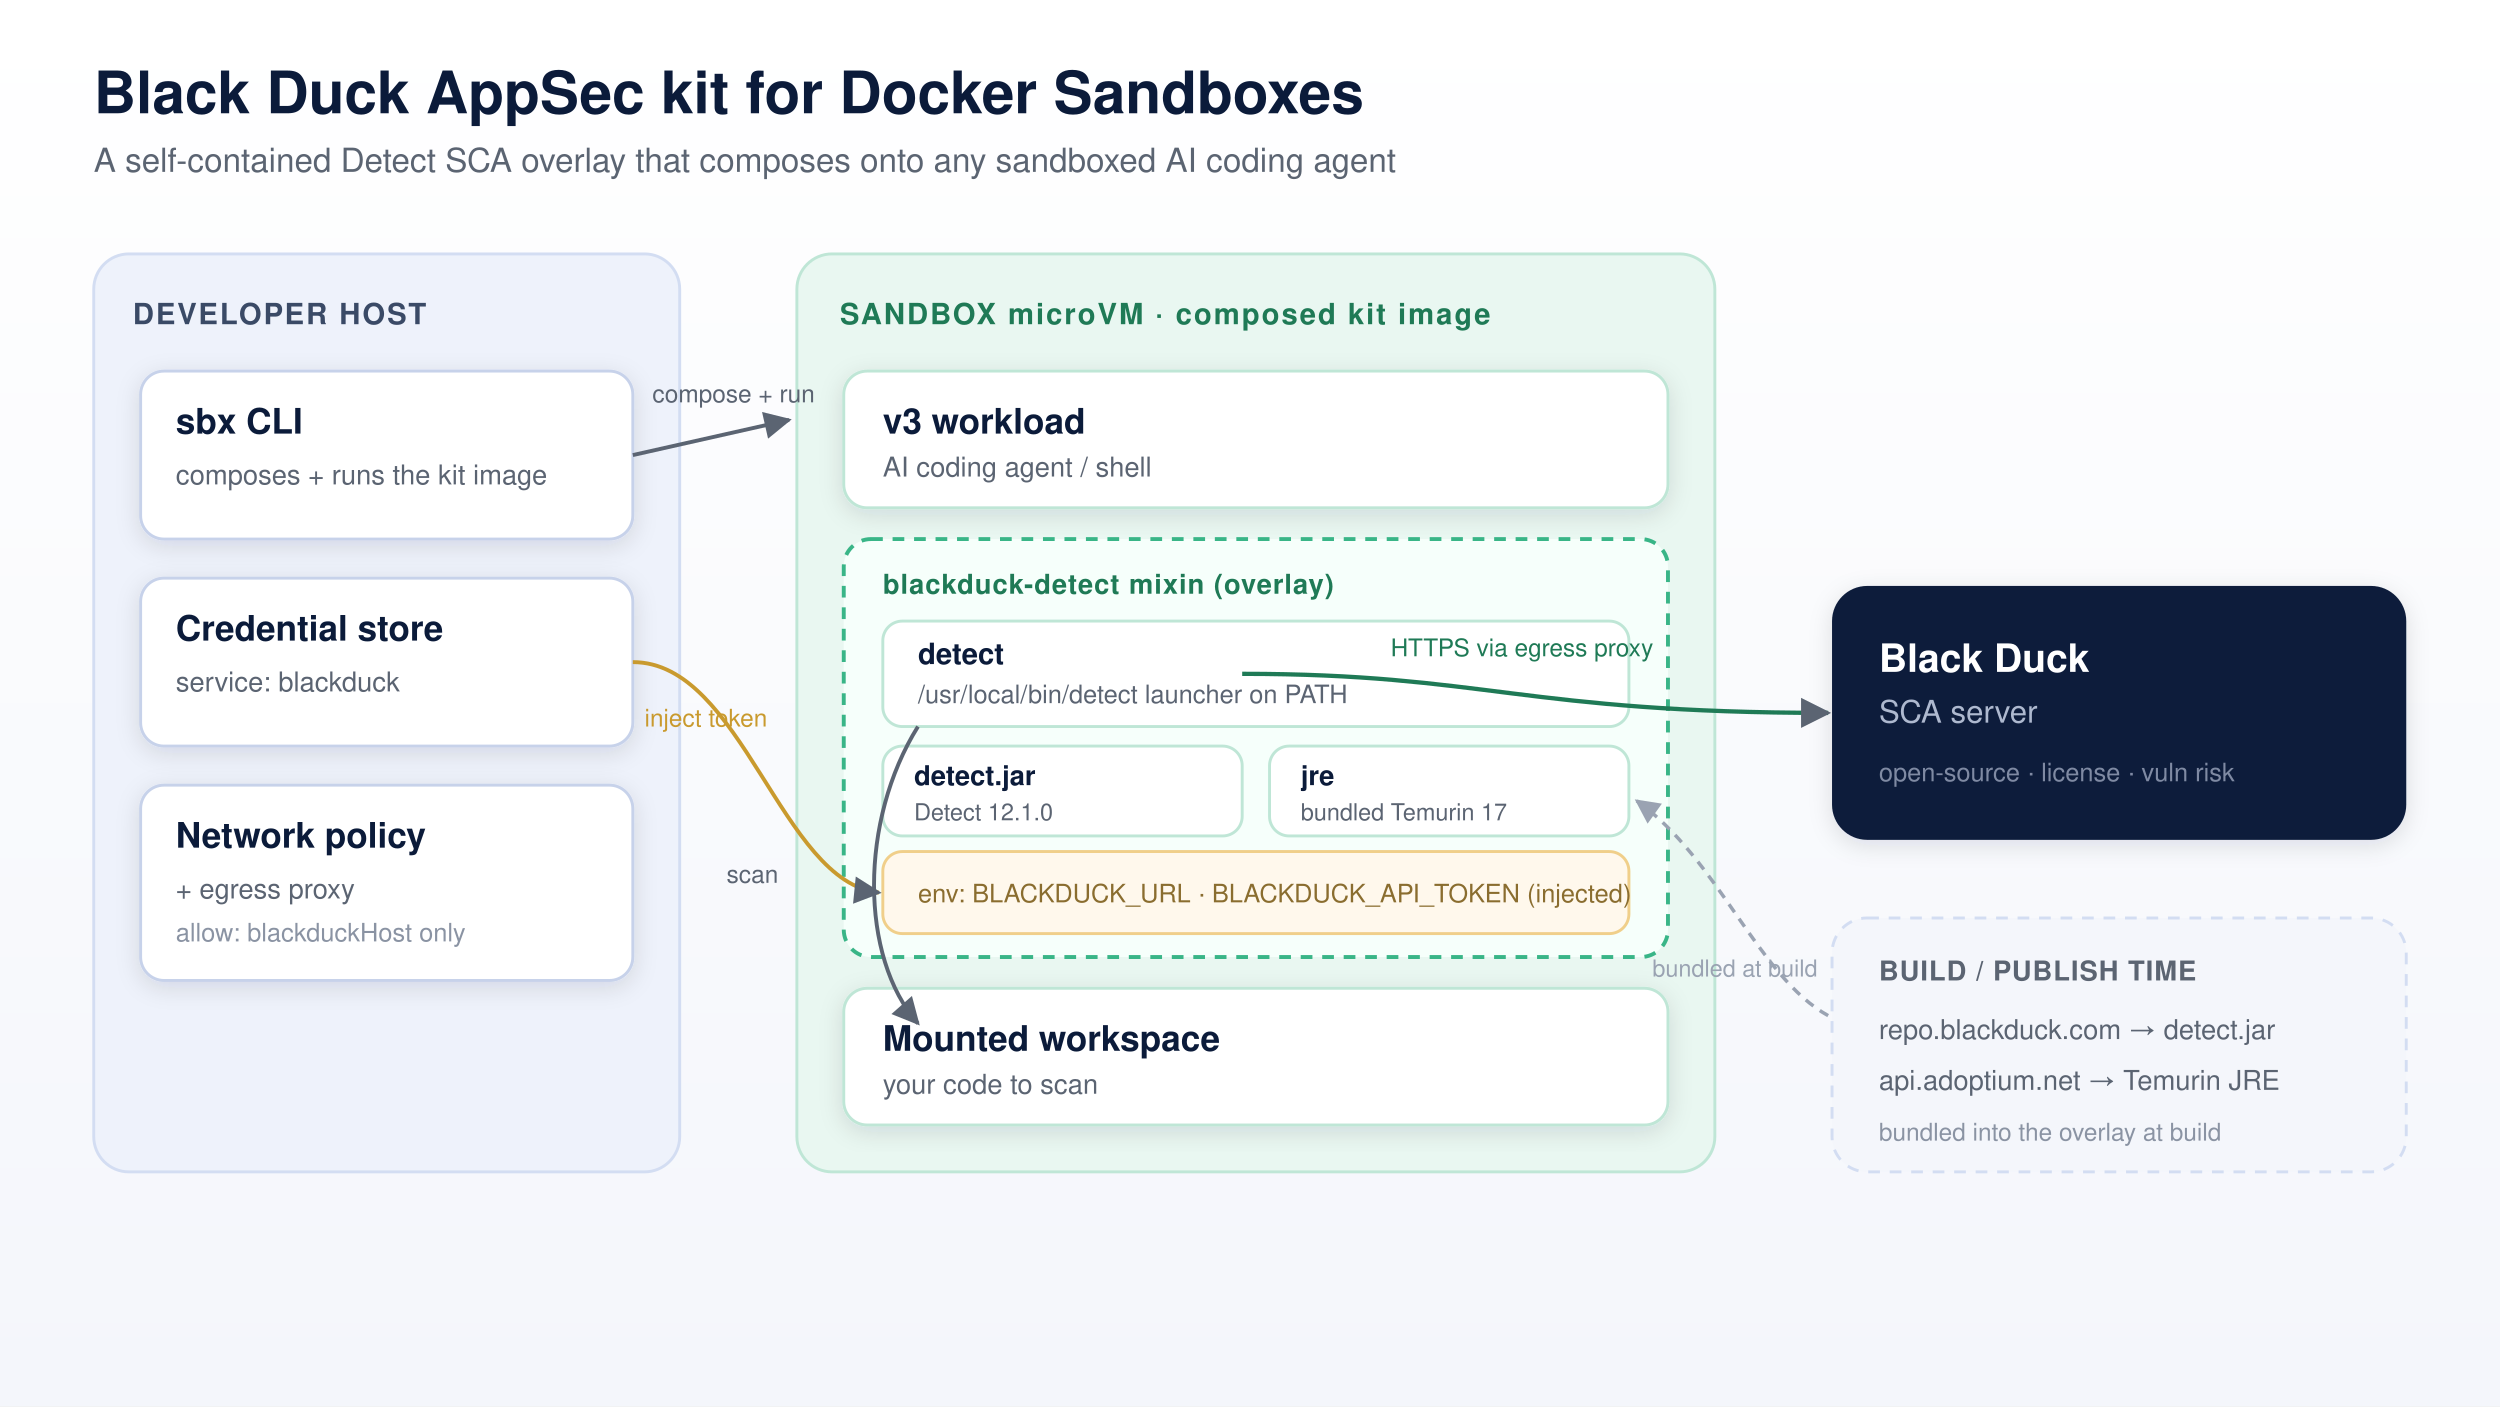
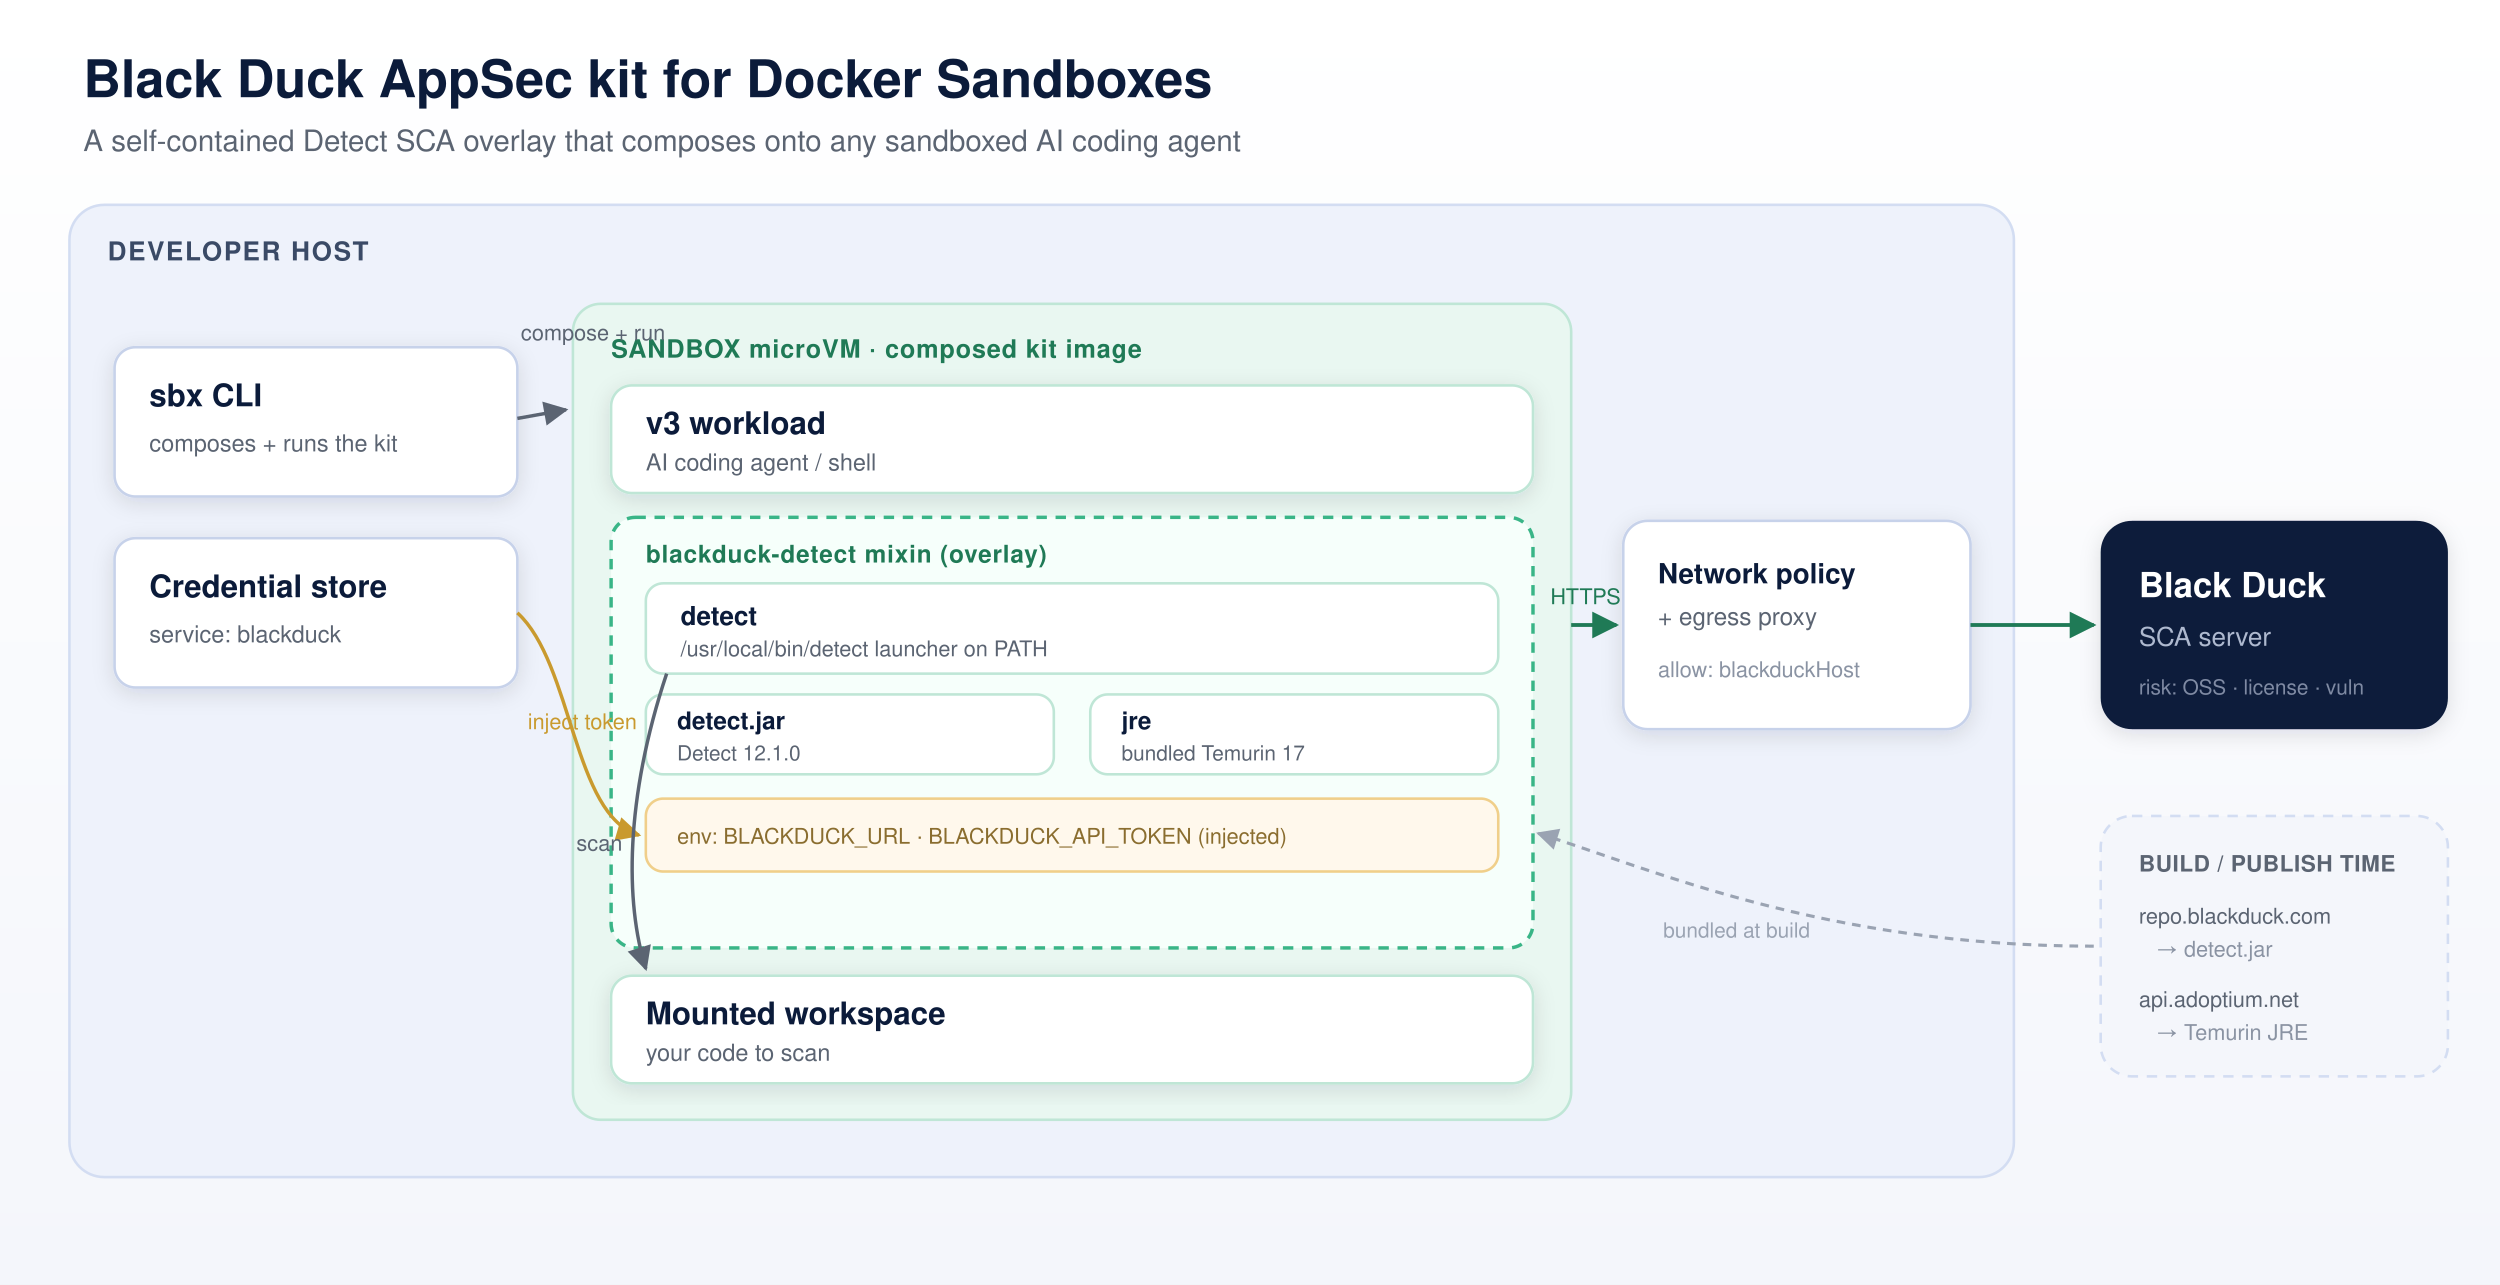
- <svg xmlns="http://www.w3.org/2000/svg" width="1280" height="720" viewBox="0 0 1280 720" font-family="-apple-system, 'Segoe UI', Helvetica, Arial, sans-serif">
+ <svg xmlns="http://www.w3.org/2000/svg" width="1440" height="740" viewBox="0 0 1440 740" font-family="-apple-system, 'Segoe UI', Helvetica, Arial, sans-serif">
  <defs>
    <linearGradient id="bg" x1="0" y1="0" x2="0" y2="1">
      <stop offset="0" stop-color="#ffffff" />
      <stop offset="1" stop-color="#f4f6fb" />
    </linearGradient>
    <filter id="shadow" x="-20%" y="-20%" width="140%" height="140%">
      <feDropShadow dx="0" dy="3" stdDeviation="6" flood-color="#0b1b3a" flood-opacity="0.12" />
    </filter>
    <marker id="arrow" viewBox="0 0 10 10" refX="9" refY="5" markerWidth="7" markerHeight="7" orient="auto-start-reverse">
      <path d="M0,0 L10,5 L0,10 z" fill="#5b6472" />
    </marker>
+     <marker id="arrowGold" viewBox="0 0 10 10" refX="9" refY="5" markerWidth="7" markerHeight="7" orient="auto-start-reverse">
+       <path d="M0,0 L10,5 L0,10 z" fill="#c99a2e" />
+     </marker>
+     <marker id="arrowGreen" viewBox="0 0 10 10" refX="9" refY="5" markerWidth="7" markerHeight="7" orient="auto-start-reverse">
+       <path d="M0,0 L10,5 L0,10 z" fill="#1f7a56" />
+     </marker>
    <marker id="arrowDash" viewBox="0 0 10 10" refX="9" refY="5" markerWidth="7" markerHeight="7" orient="auto-start-reverse">
      <path d="M0,0 L10,5 L0,10 z" fill="#9aa3b2" />
    </marker>
  </defs>
-   <rect width="1280" height="720" fill="url(#bg)" />
-   <text x="48" y="58" font-size="30" font-weight="700" fill="#0b1b3a">Black Duck AppSec kit for Docker Sandboxes</text>
-   <text x="48" y="88" font-size="17" fill="#5b6472">A self-contained Detect SCA overlay that composes onto any sandboxed AI coding agent</text>
-   <rect x="48" y="130" width="300" height="470" rx="18" fill="#eef2fb" stroke="#d3ddf2" stroke-width="1.5" />
-   <text x="68" y="166" font-size="15" font-weight="700" fill="#3a4a66" letter-spacing="1">DEVELOPER HOST</text>
-   <rect x="72" y="190" width="252" height="86" rx="12" fill="#ffffff" stroke="#c7d2ea" stroke-width="1.5" filter="url(#shadow)" />
-   <text x="90" y="222" font-size="18" font-weight="700" fill="#0b1b3a">sbx CLI</text>
-   <text x="90" y="248" font-size="14" fill="#5b6472">composes + runs the kit image</text>
-   <rect x="72" y="296" width="252" height="86" rx="12" fill="#ffffff" stroke="#c7d2ea" stroke-width="1.5" filter="url(#shadow)" />
-   <text x="90" y="328" font-size="18" font-weight="700" fill="#0b1b3a">Credential store</text>
-   <text x="90" y="354" font-size="14" fill="#5b6472">service: blackduck</text>
-   <rect x="72" y="402" width="252" height="100" rx="12" fill="#ffffff" stroke="#c7d2ea" stroke-width="1.5" filter="url(#shadow)" />
-   <text x="90" y="434" font-size="18" font-weight="700" fill="#0b1b3a">Network policy</text>
-   <text x="90" y="460" font-size="14" fill="#5b6472">+ egress proxy</text>
-   <text x="90" y="482" font-size="13" fill="#8a93a3">allow: blackduckHost only</text>
-   <rect x="408" y="130" width="470" height="470" rx="18" fill="#e9f7f1" stroke="#bfe6d6" stroke-width="1.5" />
-   <text x="430" y="166" font-size="15" font-weight="700" fill="#1f7a56" letter-spacing="1">SANDBOX microVM  ·  composed kit image</text>
-   <rect x="432" y="190" width="422" height="70" rx="12" fill="#ffffff" stroke="#bfe6d6" stroke-width="1.5" filter="url(#shadow)" />
-   <text x="452" y="222" font-size="18" font-weight="700" fill="#0b1b3a">v3 workload</text>
-   <text x="452" y="244" font-size="14" fill="#5b6472">AI coding agent / shell</text>
-   <rect x="432" y="276" width="422" height="214" rx="14" fill="#f6fffb" stroke="#39b587" stroke-width="2" stroke-dasharray="6 5" />
-   <text x="452" y="304" font-size="14" font-weight="700" fill="#1f7a56" letter-spacing="0.5">blackduck-detect mixin  (overlay)</text>
-   <rect x="452" y="318" width="382" height="54" rx="10" fill="#ffffff" stroke="#bfe6d6" stroke-width="1.5" />
-   <text x="470" y="340" font-size="15" font-weight="700" fill="#0b1b3a">detect</text>
-   <text x="470" y="360" font-size="13" fill="#5b6472">/usr/local/bin/detect launcher on PATH</text>
-   <rect x="452" y="382" width="184" height="46" rx="10" fill="#ffffff" stroke="#bfe6d6" stroke-width="1.5" />
-   <text x="468" y="402" font-size="14" font-weight="700" fill="#0b1b3a">detect.jar</text>
-   <text x="468" y="420" font-size="12" fill="#5b6472">Detect 12.1.0</text>
-   <rect x="650" y="382" width="184" height="46" rx="10" fill="#ffffff" stroke="#bfe6d6" stroke-width="1.5" />
-   <text x="666" y="402" font-size="14" font-weight="700" fill="#0b1b3a">jre</text>
-   <text x="666" y="420" font-size="12" fill="#5b6472">bundled Temurin 17</text>
-   <rect x="452" y="436" width="382" height="42" rx="10" fill="#fff8ec" stroke="#f0cf8a" stroke-width="1.5" />
-   <text x="470" y="462" font-size="13" fill="#8a6d2f">env: BLACKDUCK_URL · BLACKDUCK_API_TOKEN (injected)</text>
-   <rect x="432" y="506" width="422" height="70" rx="12" fill="#ffffff" stroke="#bfe6d6" stroke-width="1.5" filter="url(#shadow)" />
-   <text x="452" y="538" font-size="18" font-weight="700" fill="#0b1b3a">Mounted workspace</text>
-   <text x="452" y="560" font-size="14" fill="#5b6472">your code to scan</text>
-   <rect x="938" y="300" width="294" height="130" rx="18" fill="#0b1b3a" filter="url(#shadow)" />
-   <text x="962" y="344" font-size="20" font-weight="700" fill="#ffffff">Black Duck</text>
-   <text x="962" y="370" font-size="16" fill="#aeb9cf">SCA server</text>
-   <text x="962" y="400" font-size="13" fill="#7f8aa3">open-source · license · vuln risk</text>
-   <rect x="938" y="470" width="294" height="130" rx="18" fill="#f4f6fb" stroke="#d3ddf2" stroke-width="1.5" stroke-dasharray="6 5" />
-   <text x="962" y="502" font-size="14" font-weight="700" fill="#5b6472" letter-spacing="0.5">BUILD / PUBLISH TIME</text>
-   <text x="962" y="532" font-size="14" fill="#5b6472">repo.blackduck.com → detect.jar</text>
-   <text x="962" y="558" font-size="14" fill="#5b6472">api.adoptium.net → Temurin JRE</text>
-   <text x="962" y="584" font-size="12.5" fill="#8a93a3">bundled into the overlay at build</text>
-   <path d="M324 233 L404 215" fill="none" stroke="#5b6472" stroke-width="2" marker-end="url(#arrow)" />
-   <text x="334" y="206" font-size="12.5" fill="#5b6472">compose + run</text>
-   <path d="M324 339 C 380 339, 400 452, 450 457" fill="none" stroke="#c99a2e" stroke-width="2" marker-end="url(#arrow)" />
-   <text x="330" y="372" font-size="12.5" fill="#c99a2e">inject token</text>
-   <path d="M470 372 C 440 420, 440 490, 470 524" fill="none" stroke="#5b6472" stroke-width="2" marker-end="url(#arrow)" />
-   <text x="372" y="452" font-size="12.5" fill="#5b6472">scan</text>
-   <path d="M636 345 C 760 345, 780 365, 936 365" fill="none" stroke="#1f7a56" stroke-width="2.2" marker-end="url(#arrow)" />
-   <text x="712" y="336" font-size="12.5" fill="#1f7a56">HTTPS via egress proxy</text>
-   <path d="M936 520 C 900 500, 880 440, 838 410" fill="none" stroke="#9aa3b2" stroke-width="1.8" stroke-dasharray="5 4" marker-end="url(#arrowDash)" />
-   <text x="846" y="500" font-size="12" fill="#9aa3b2">bundled at build</text>
+   <rect width="1440" height="740" fill="url(#bg)" />
+   <text x="48" y="56" font-size="30" font-weight="700" fill="#0b1b3a">Black Duck AppSec kit for Docker Sandboxes</text>
+   <text x="48" y="87" font-size="17" fill="#5b6472">A self-contained Detect SCA overlay that composes onto any sandboxed AI coding agent</text>
+   <rect x="40" y="118" width="1120" height="560" rx="20" fill="#eef2fb" stroke="#d3ddf2" stroke-width="1.5" />
+   <text x="62" y="150" font-size="15" font-weight="700" fill="#3a4a66" letter-spacing="1">DEVELOPER HOST</text>
+   <rect x="66" y="200" width="232" height="86" rx="12" fill="#ffffff" stroke="#c7d2ea" stroke-width="1.5" filter="url(#shadow)" />
+   <text x="86" y="234" font-size="18" font-weight="700" fill="#0b1b3a">sbx CLI</text>
+   <text x="86" y="260" font-size="13.5" fill="#5b6472">composes + runs the kit</text>
+   <rect x="66" y="310" width="232" height="86" rx="12" fill="#ffffff" stroke="#c7d2ea" stroke-width="1.5" filter="url(#shadow)" />
+   <text x="86" y="344" font-size="18" font-weight="700" fill="#0b1b3a">Credential store</text>
+   <text x="86" y="370" font-size="13.5" fill="#5b6472">service: blackduck</text>
+   <rect x="330" y="175" width="575" height="470" rx="16" fill="#e9f7f1" stroke="#bfe6d6" stroke-width="1.5" />
+   <text x="352" y="206" font-size="14.5" font-weight="700" fill="#1f7a56" letter-spacing="0.5">SANDBOX microVM  ·  composed kit image</text>
+   <rect x="352" y="222" width="531" height="62" rx="12" fill="#ffffff" stroke="#bfe6d6" stroke-width="1.5" filter="url(#shadow)" />
+   <text x="372" y="250" font-size="18" font-weight="700" fill="#0b1b3a">v3 workload</text>
+   <text x="372" y="271" font-size="13.5" fill="#5b6472">AI coding agent / shell</text>
+   <rect x="352" y="298" width="531" height="248" rx="14" fill="#f6fffb" stroke="#39b587" stroke-width="2" stroke-dasharray="6 5" />
+   <text x="372" y="324" font-size="14" font-weight="700" fill="#1f7a56" letter-spacing="0.5">blackduck-detect mixin  (overlay)</text>
+   <rect x="372" y="336" width="491" height="52" rx="10" fill="#ffffff" stroke="#bfe6d6" stroke-width="1.5" />
+   <text x="392" y="360" font-size="15" font-weight="700" fill="#0b1b3a">detect</text>
+   <text x="392" y="378" font-size="12.5" fill="#5b6472">/usr/local/bin/detect launcher on PATH</text>
+   <rect x="372" y="400" width="235" height="46" rx="10" fill="#ffffff" stroke="#bfe6d6" stroke-width="1.5" />
+   <text x="390" y="420" font-size="14" font-weight="700" fill="#0b1b3a">detect.jar</text>
+   <text x="390" y="438" font-size="12" fill="#5b6472">Detect 12.1.0</text>
+   <rect x="628" y="400" width="235" height="46" rx="10" fill="#ffffff" stroke="#bfe6d6" stroke-width="1.5" />
+   <text x="646" y="420" font-size="14" font-weight="700" fill="#0b1b3a">jre</text>
+   <text x="646" y="438" font-size="12" fill="#5b6472">bundled Temurin 17</text>
+   <rect x="372" y="460" width="491" height="42" rx="10" fill="#fff8ec" stroke="#f0cf8a" stroke-width="1.5" />
+   <text x="390" y="486" font-size="12.5" fill="#8a6d2f">env: BLACKDUCK_URL · BLACKDUCK_API_TOKEN (injected)</text>
+   <rect x="352" y="562" width="531" height="62" rx="12" fill="#ffffff" stroke="#bfe6d6" stroke-width="1.5" filter="url(#shadow)" />
+   <text x="372" y="590" font-size="18" font-weight="700" fill="#0b1b3a">Mounted workspace</text>
+   <text x="372" y="611" font-size="13.5" fill="#5b6472">your code to scan</text>
+   <rect x="935" y="300" width="200" height="120" rx="14" fill="#ffffff" stroke="#c7d2ea" stroke-width="1.5" filter="url(#shadow)" />
+   <text x="955" y="336" font-size="16" font-weight="700" fill="#0b1b3a">Network policy</text>
+   <text x="955" y="360" font-size="14" fill="#5b6472">+ egress proxy</text>
+   <text x="955" y="390" font-size="12.5" fill="#8a93a3">allow: blackduckHost</text>
+   <rect x="1210" y="300" width="200" height="120" rx="18" fill="#0b1b3a" filter="url(#shadow)" />
+   <text x="1232" y="344" font-size="20" font-weight="700" fill="#ffffff">Black Duck</text>
+   <text x="1232" y="372" font-size="15" fill="#aeb9cf">SCA server</text>
+   <text x="1232" y="400" font-size="12" fill="#7f8aa3">risk: OSS · license · vuln</text>
+   <rect x="1210" y="470" width="200" height="150" rx="18" fill="#f4f6fb" stroke="#d3ddf2" stroke-width="1.5" stroke-dasharray="6 5" />
+   <text x="1232" y="502" font-size="13" font-weight="700" fill="#5b6472" letter-spacing="0.3">BUILD / PUBLISH TIME</text>
+   <text x="1232" y="532" font-size="12.5" fill="#5b6472">repo.blackduck.com</text>
+   <text x="1242" y="551" font-size="12.5" fill="#8a93a3">→ detect.jar</text>
+   <text x="1232" y="580" font-size="12.5" fill="#5b6472">api.adoptium.net</text>
+   <text x="1242" y="599" font-size="12.5" fill="#8a93a3">→ Temurin JRE</text>
+   <path d="M298,241 L326,236" fill="none" stroke="#5b6472" stroke-width="2" marker-end="url(#arrow)" />
+   <text x="300" y="196" font-size="12.5" fill="#5b6472">compose + run</text>
+   <path d="M298,353 C 330,382 330,470 368,481" fill="none" stroke="#c99a2e" stroke-width="2" marker-end="url(#arrowGold)" />
+   <text x="304" y="420" font-size="12.5" fill="#c99a2e">inject token</text>
+   <path d="M384,388 C 360,460 360,520 372,558" fill="none" stroke="#5b6472" stroke-width="2" marker-end="url(#arrow)" />
+   <text x="332" y="490" font-size="12.5" fill="#5b6472">scan</text>
+   <path d="M905,360 L931,360" fill="none" stroke="#1f7a56" stroke-width="2.2" marker-end="url(#arrowGreen)" />
+   <text x="893" y="348" font-size="12.5" fill="#1f7a56">HTTPS</text>
+   <path d="M1135,360 L1206,360" fill="none" stroke="#1f7a56" stroke-width="2.2" marker-end="url(#arrowGreen)" />
+   <path d="M1206,545 C 1050,545 950,500 886,480" fill="none" stroke="#9aa3b2" stroke-width="1.8" stroke-dasharray="5 4" marker-end="url(#arrowDash)" />
+   <text x="958" y="540" font-size="12" fill="#9aa3b2">bundled at build</text>
</svg>
